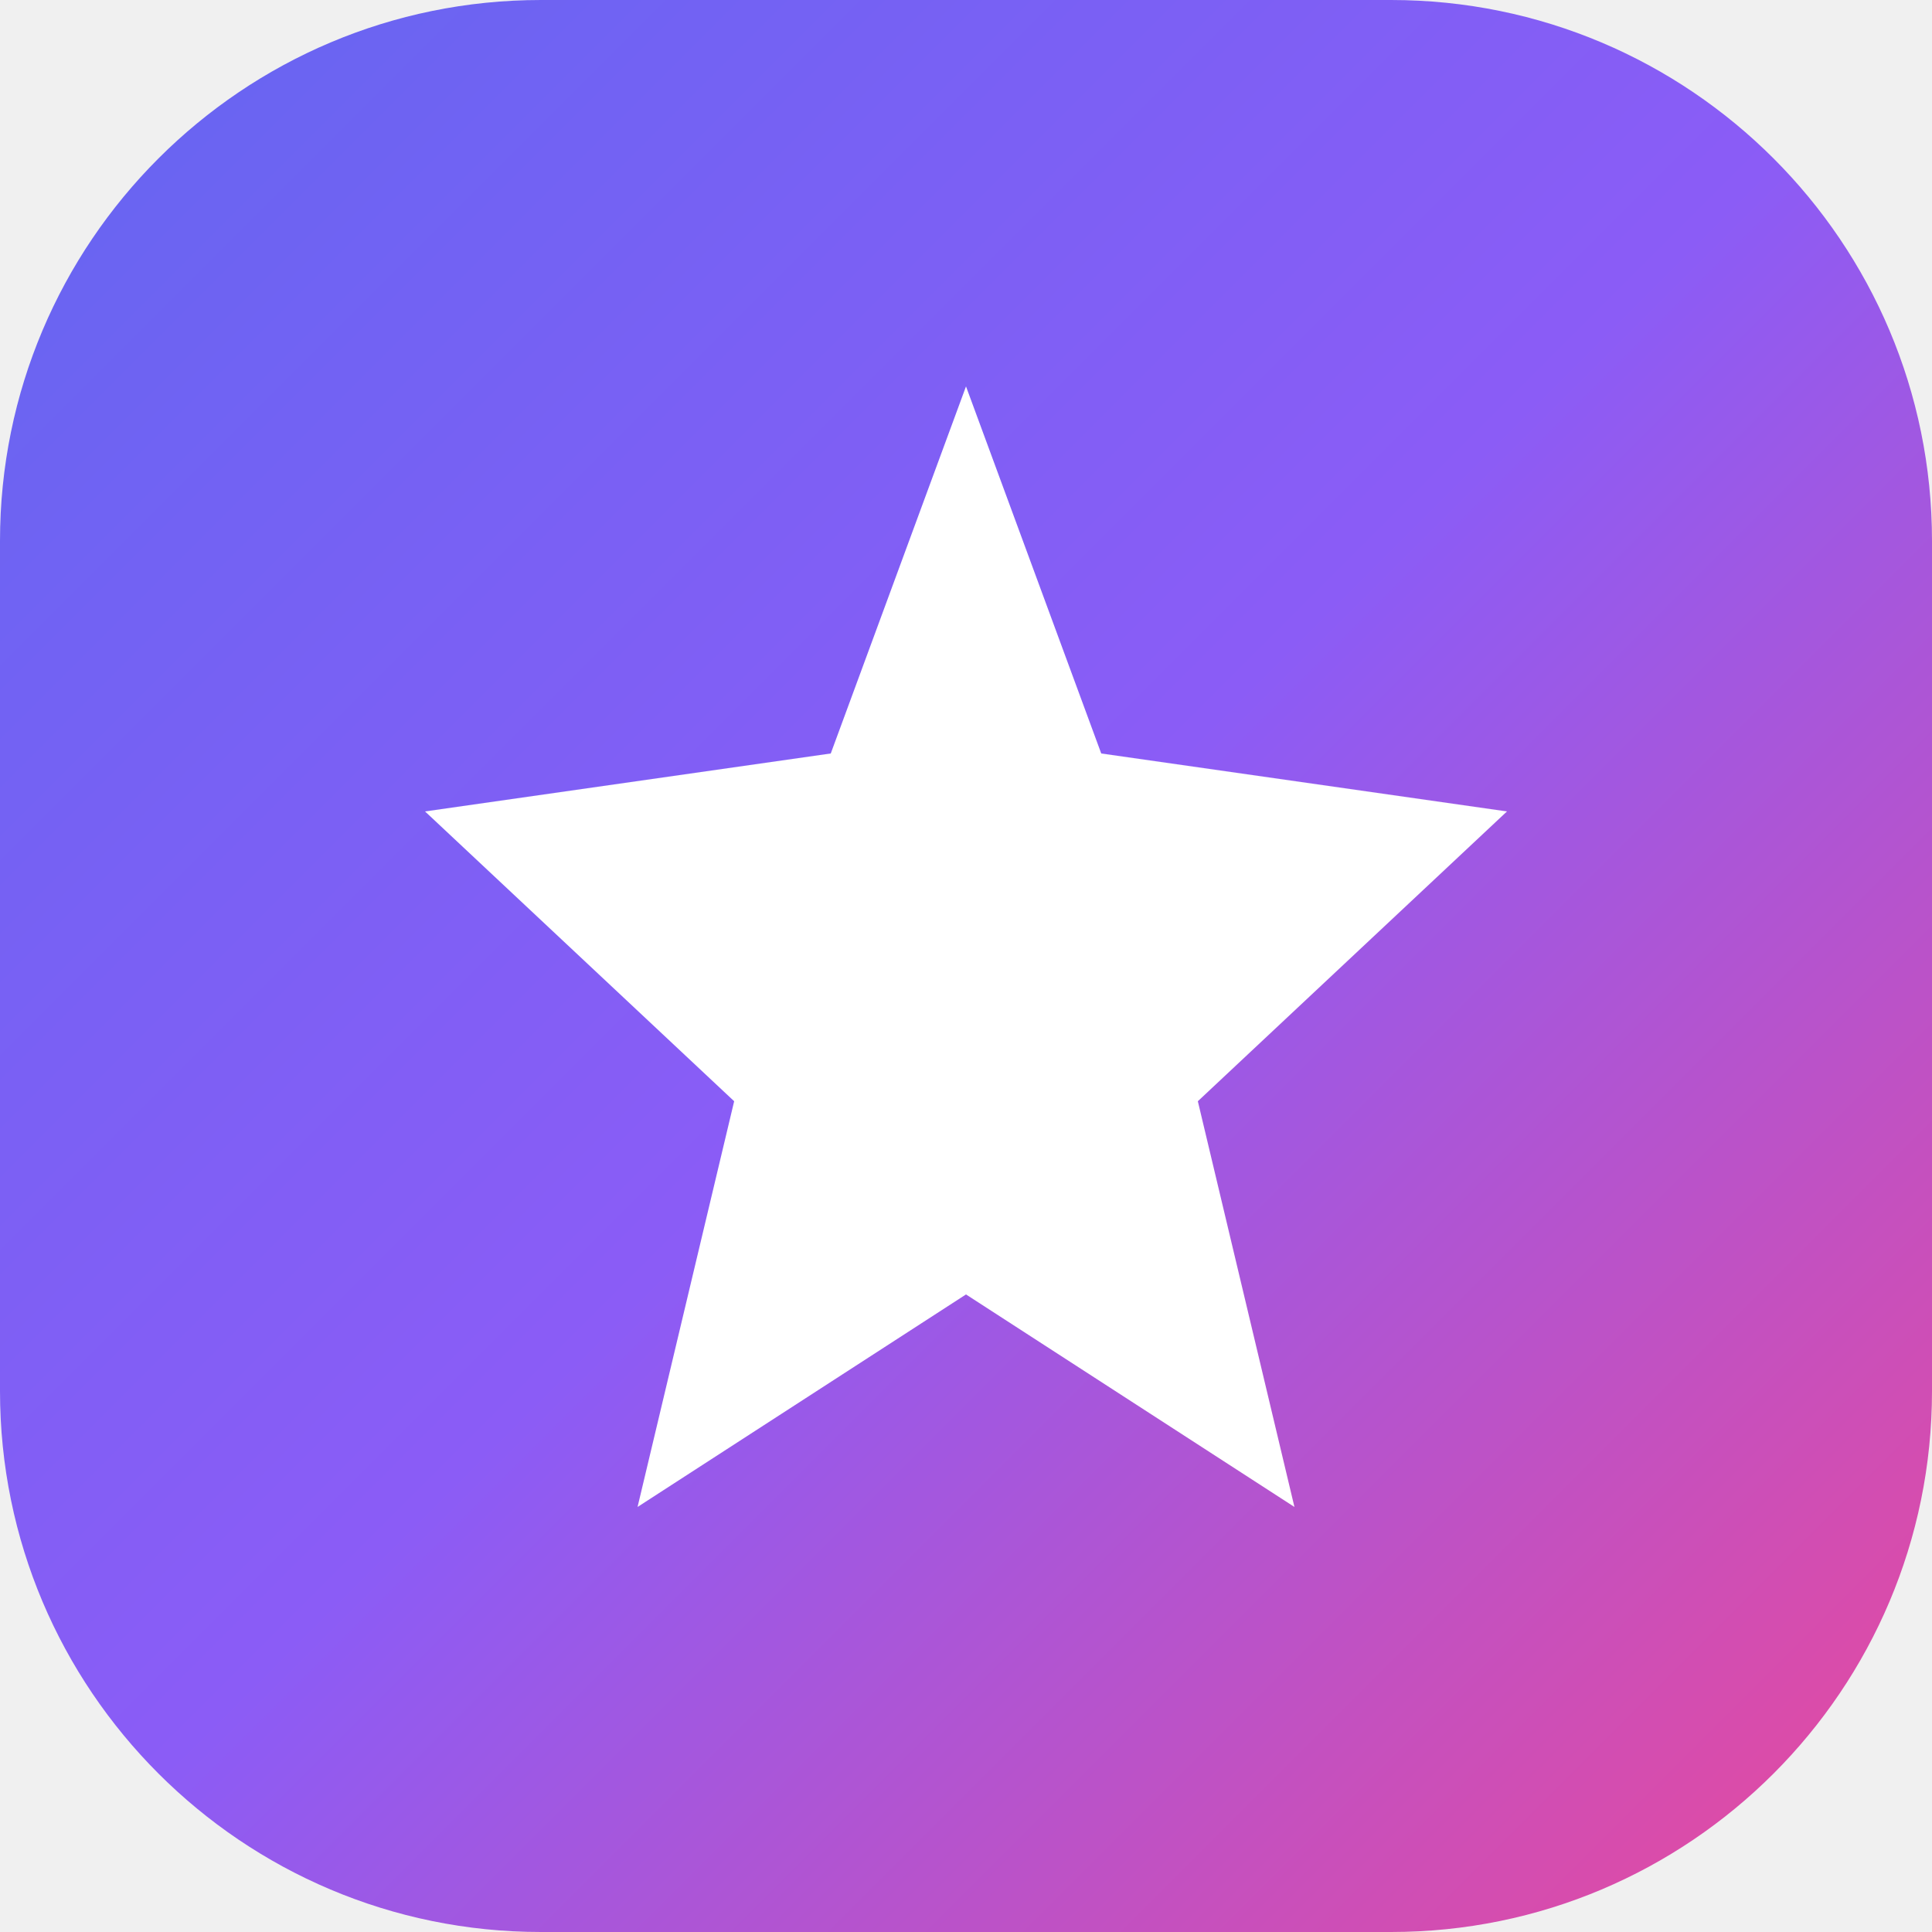
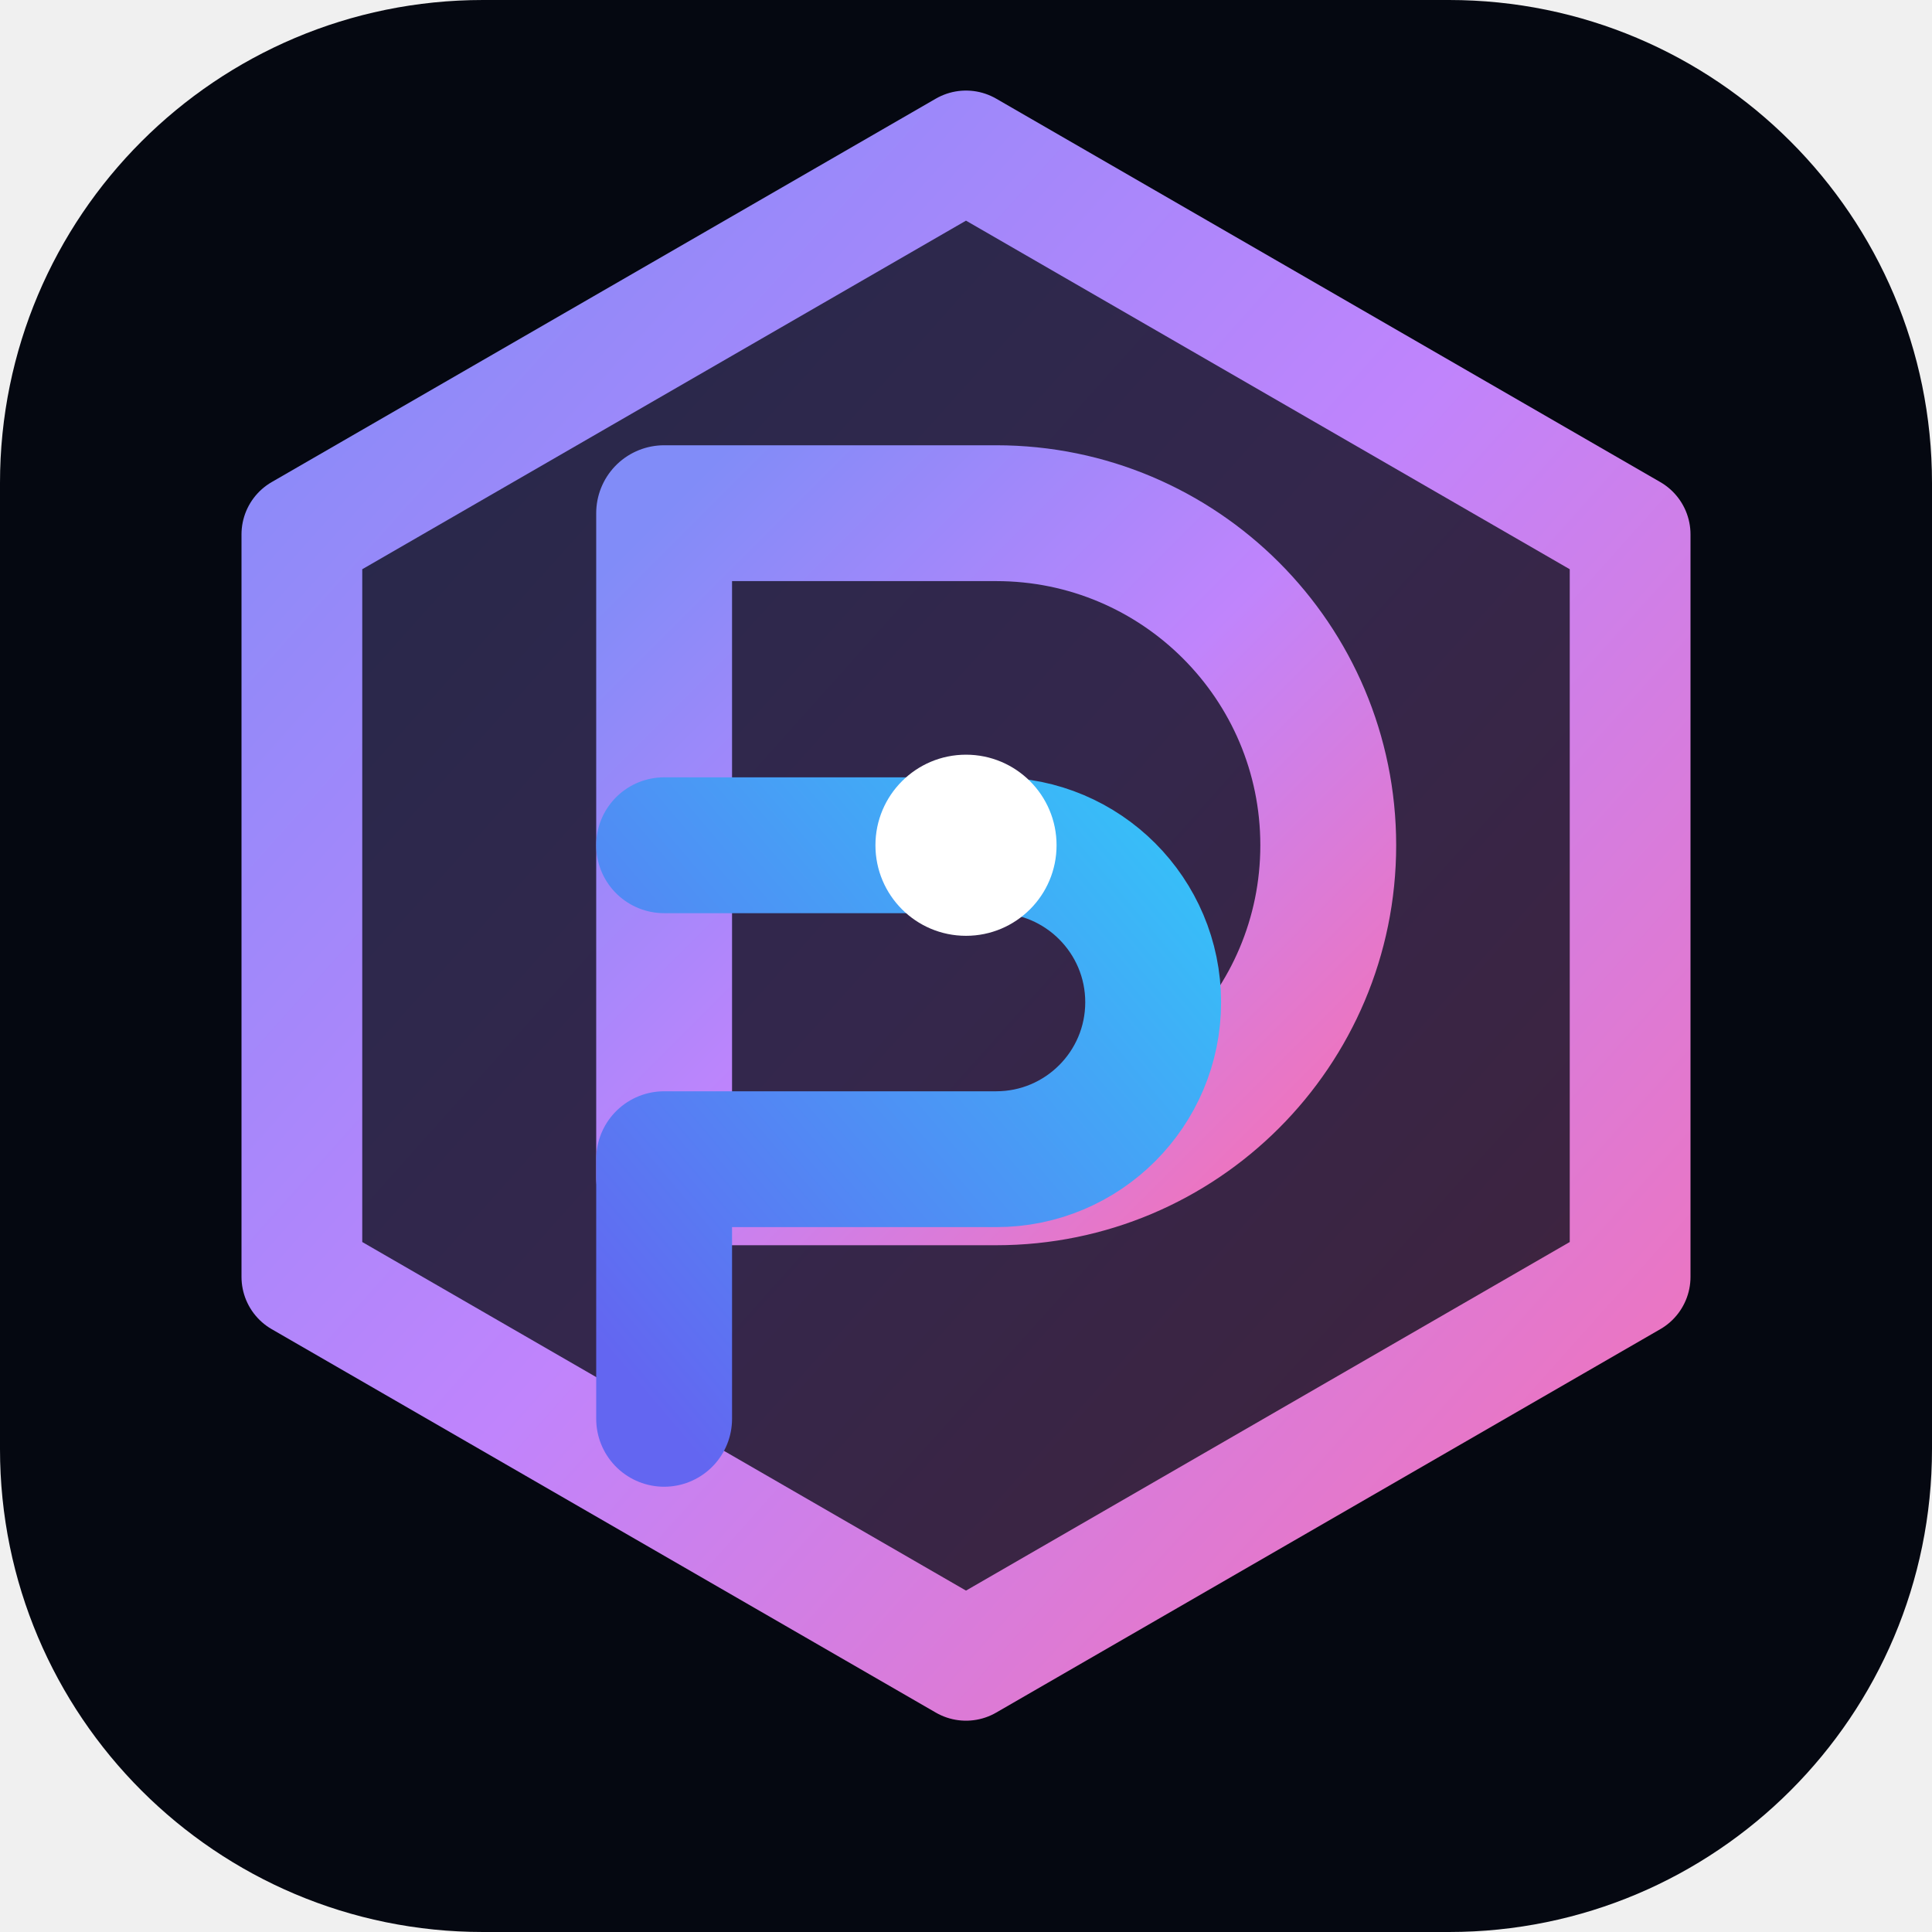
- <svg xmlns="http://www.w3.org/2000/svg" viewBox="0 0 100 100" width="100" height="100">
+ <svg xmlns="http://www.w3.org/2000/svg" viewBox="0 0 32 32" fill="none">
+   <rect width="32" height="32" rx="8" fill="#050811" />
  <defs>
-     <linearGradient id="grad" x1="0%" y1="0%" x2="100%" y2="100%">
-       <stop offset="0%" stop-color="#6366f1" />
-       <stop offset="50%" stop-color="#8b5cf6" />
-       <stop offset="100%" stop-color="#ec4899" />
+     <linearGradient id="logo-grad-primary" x1="0%" y1="0%" x2="100%" y2="100%">
+       <stop offset="0%" stop-color="#818CF8" />
+       <stop offset="50%" stop-color="#C084FC" />
+       <stop offset="100%" stop-color="#F472B6" />
+     </linearGradient>
+     <linearGradient id="logo-grad-accent" x1="0%" y1="100%" x2="100%" y2="0%">
+       <stop offset="0%" stop-color="#6366F1" />
+       <stop offset="100%" stop-color="#38BDF8" />
    </linearGradient>
  </defs>
-   <rect width="100" height="100" rx="28" fill="url(#grad)" />
-   <path d="M50 20 L57 39 L78 42 L62 57 L67 78 L50 67 L33 78 L38 57 L22 42 L43 39 Z" fill="#ffffff" />
+   <path d="M16 2.5L27 8.851V21.149L16 27.5L5 21.149V8.851L16 2.5Z" fill="url(#logo-grad-primary)" fill-opacity="0.25" stroke="url(#logo-grad-primary)" stroke-width="2" stroke-linejoin="round" />
+   <path d="M11 8.5H16.5C19.538 8.5 22 10.962 22 14C22 17.038 19.538 19.5 16.5 19.5H11V8.5Z" stroke="url(#logo-grad-primary)" stroke-width="2.25" stroke-linecap="round" stroke-linejoin="round" />
+   <path d="M11 14H16.5C17.936 14 19.1 15.165 19.1 16.6C19.1 18.035 17.936 19.2 16.5 19.2H11V23.5" stroke="url(#logo-grad-accent)" stroke-width="2.25" stroke-linecap="round" stroke-linejoin="round" />
+   <circle cx="16" cy="14" r="1.5" fill="#FFFFFF" />
</svg>
